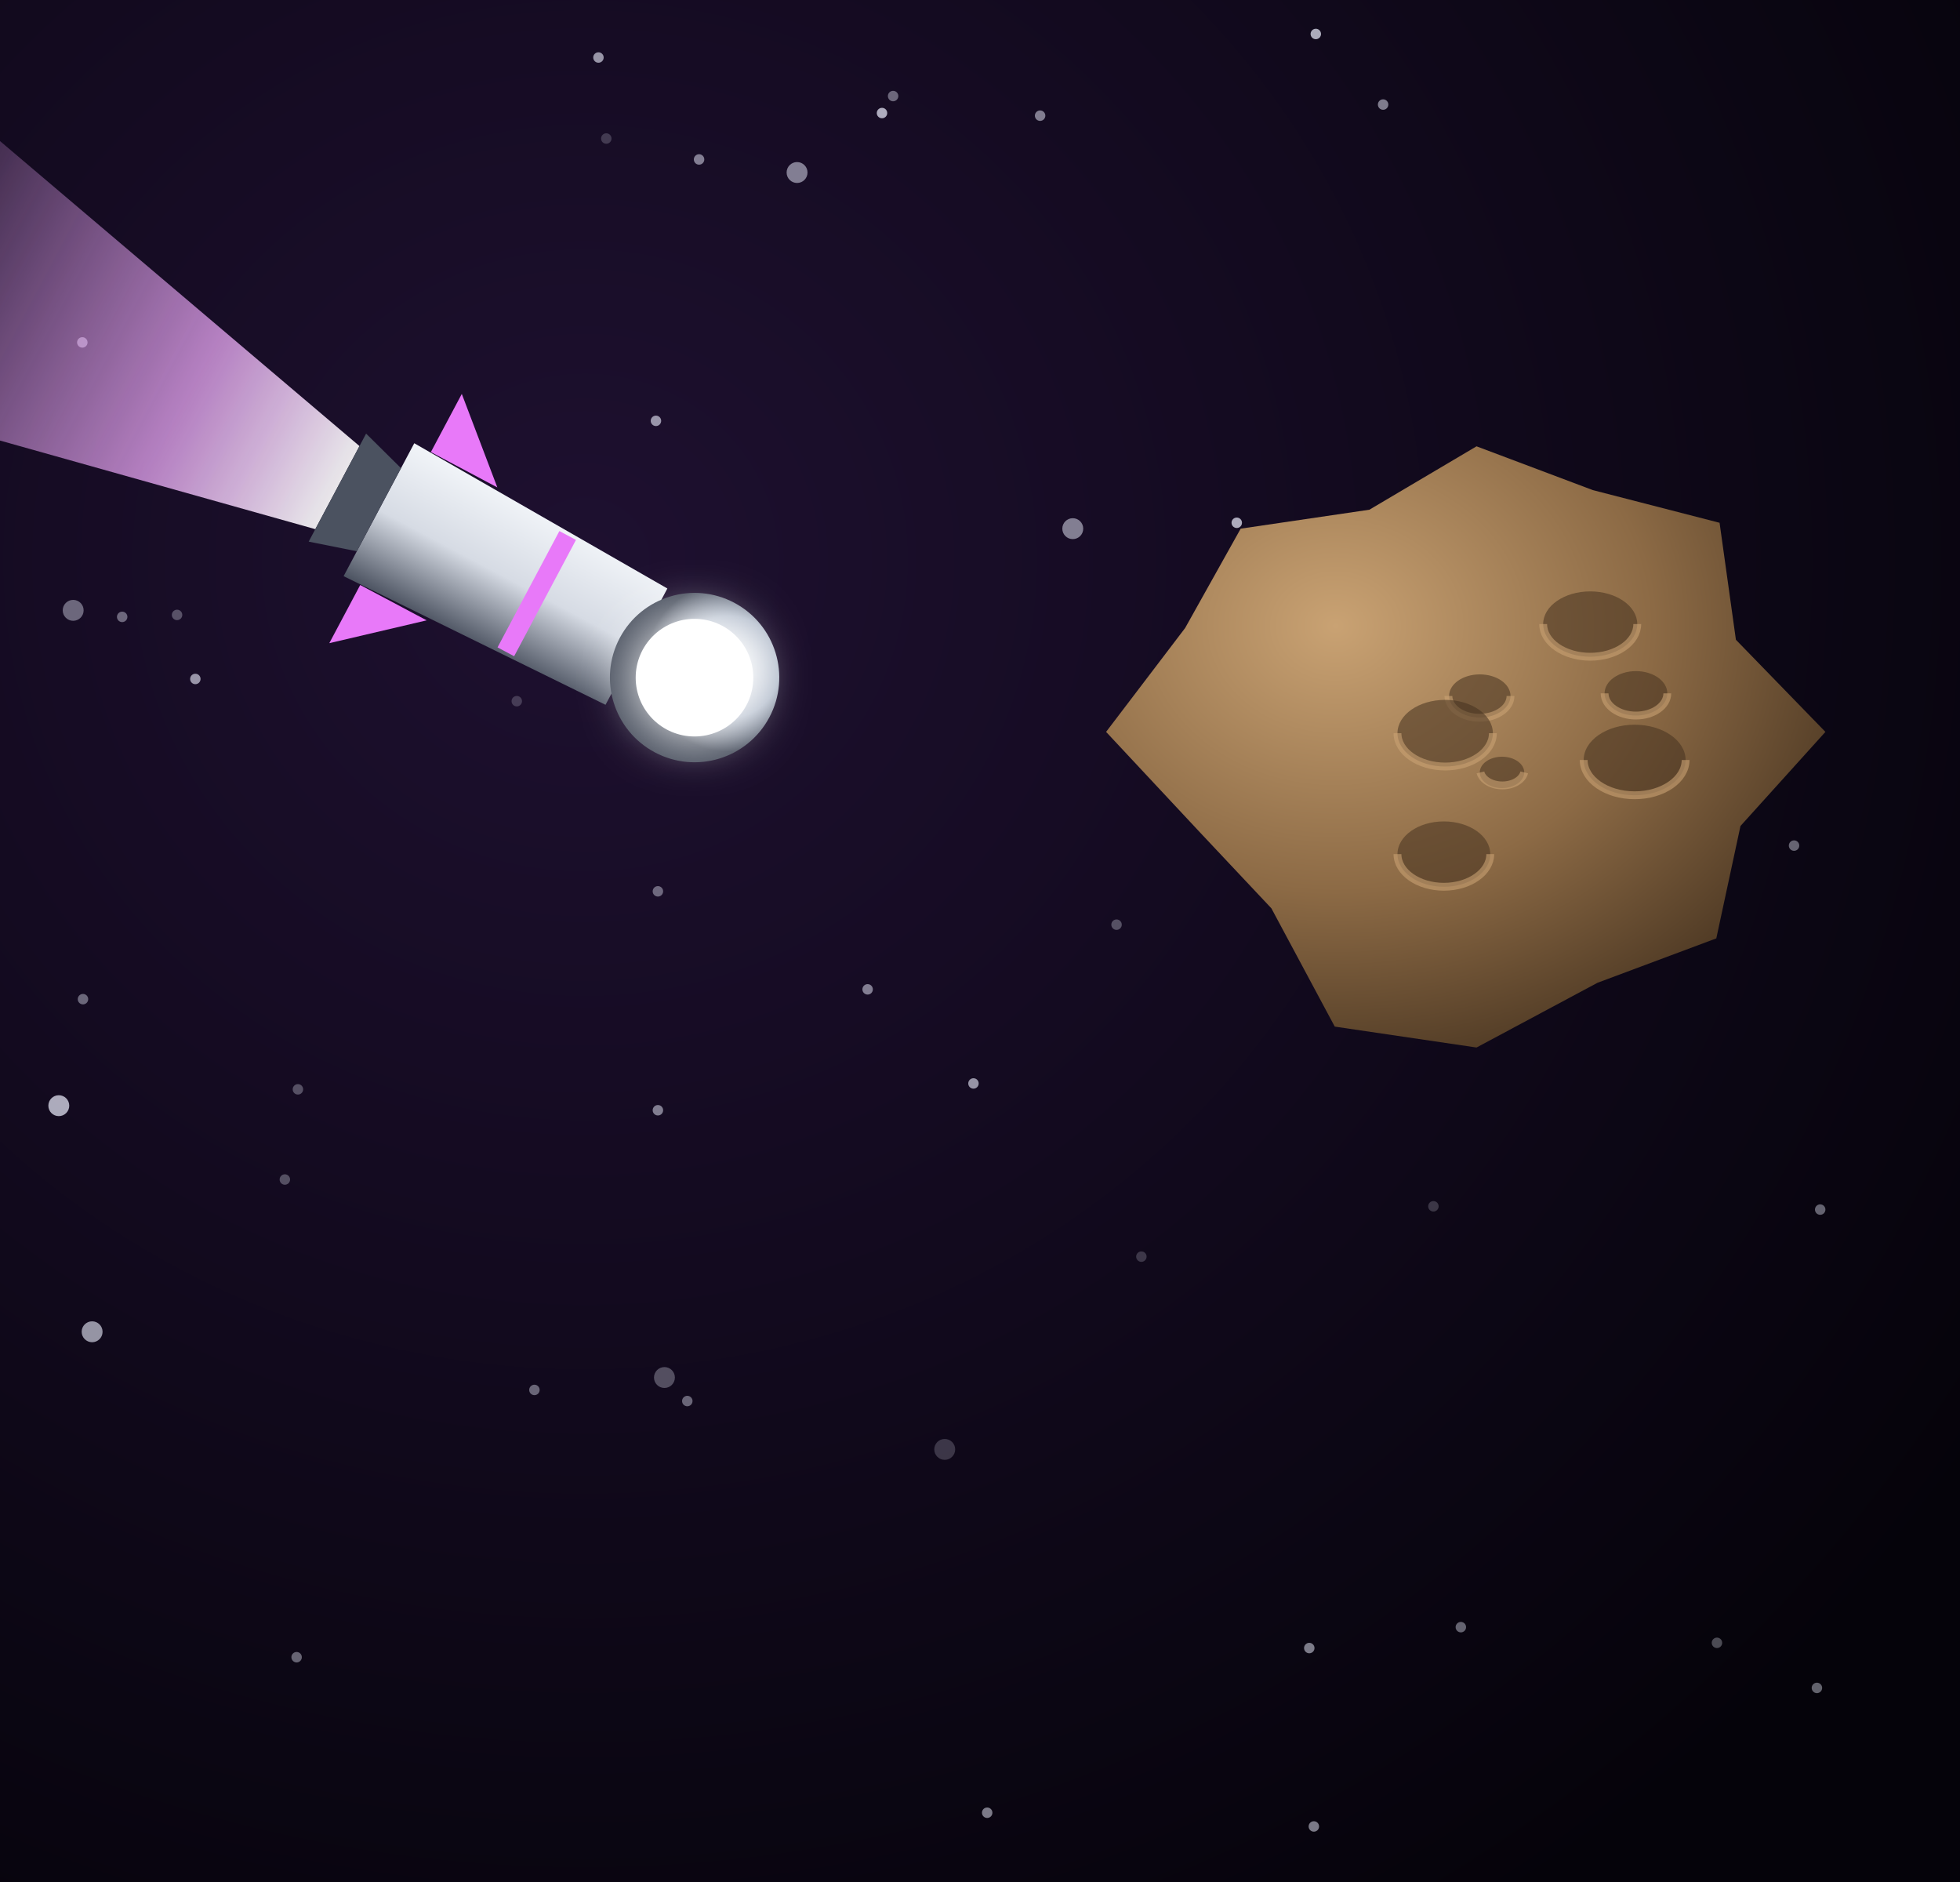
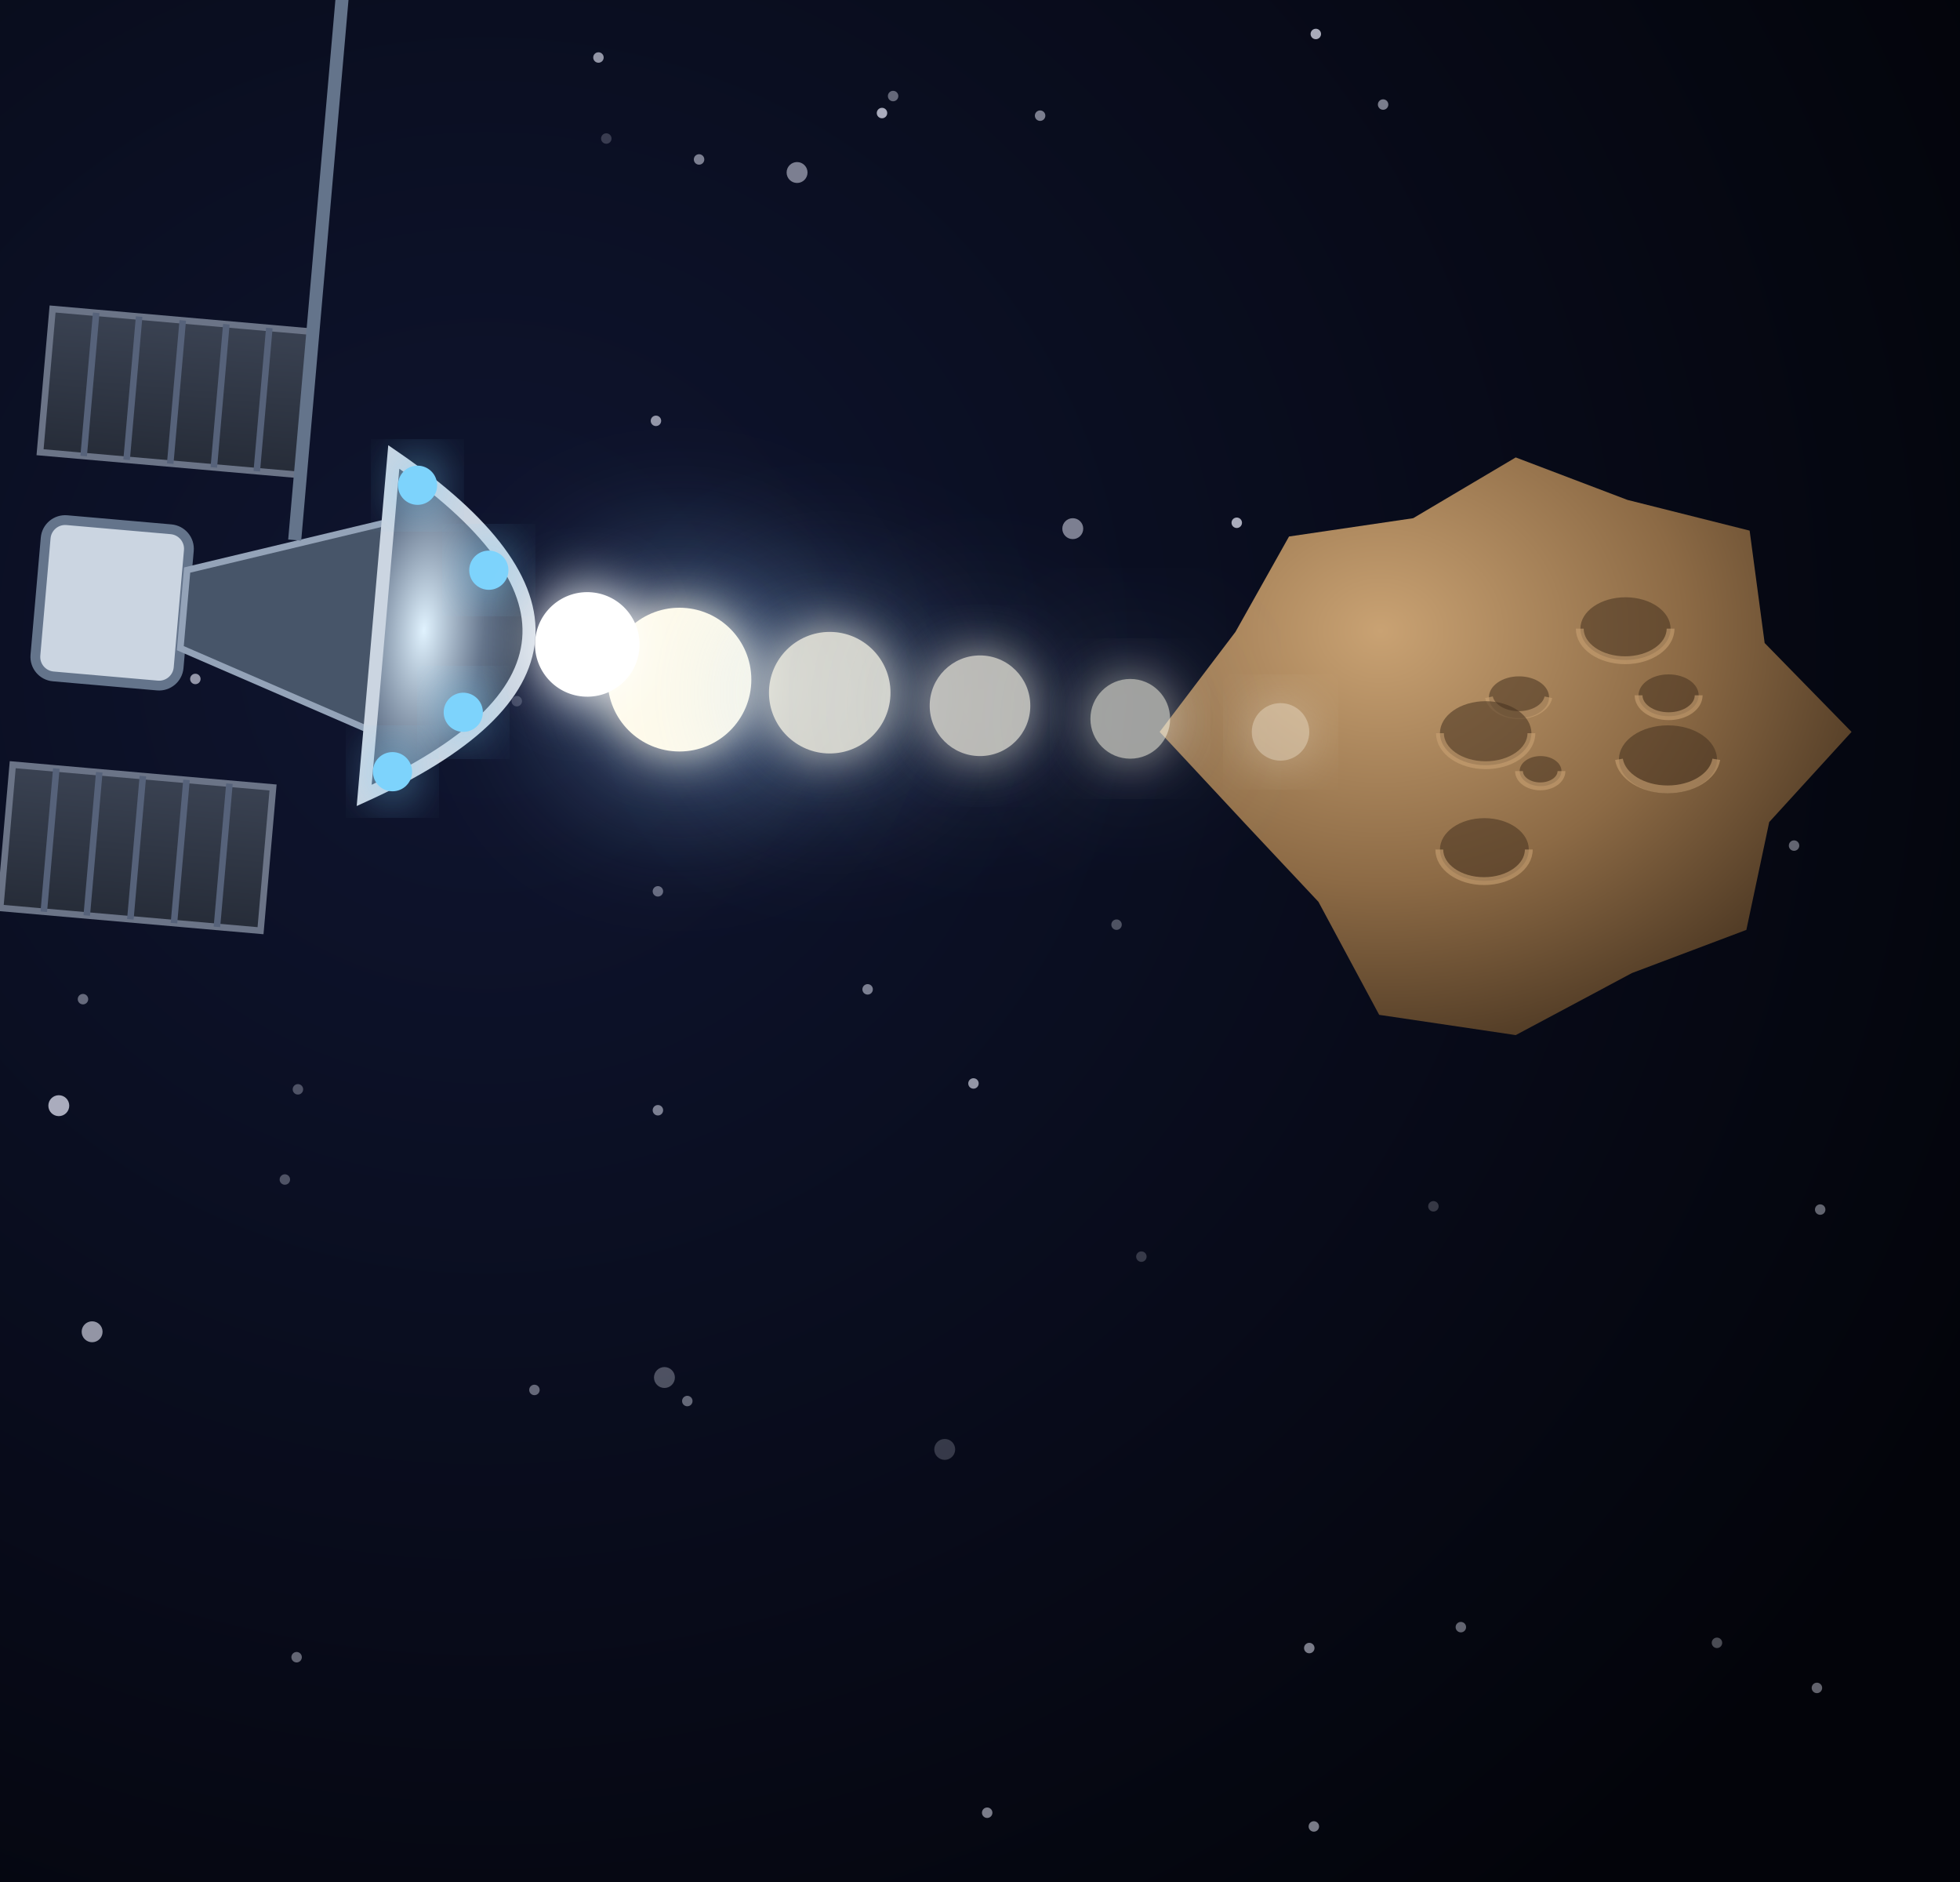
<svg xmlns="http://www.w3.org/2000/svg" viewBox="0 0 300 288" width="300" height="288">
  <defs>
    <filter id="glow" x="-50%" y="-50%" width="200%" height="200%">
      <feGaussianBlur stdDeviation="4" result="b" />
      <feMerge>
        <feMergeNode in="b" />
        <feMergeNode in="SourceGraphic" />
      </feMerge>
    </filter>
    <filter id="soft" x="-50%" y="-50%" width="200%" height="200%">
      <feGaussianBlur stdDeviation="9" />
    </filter>
-     <radialGradient id="bg" cx="30%" cy="30%" r="85%">
-       <stop offset="0%" stop-color="#1e1030" />
-       <stop offset="100%" stop-color="#05030a" />
+     <radialGradient id="bg" cx="25%" cy="35%" r="85%">
+       <stop offset="0%" stop-color="#0f1530" />
+       <stop offset="100%" stop-color="#03040a" />
    </radialGradient>
-     <linearGradient id="mplume" x1="0" y1="0" x2="0" y2="1">
-       <stop offset="0" stop-color="#ffffff" stop-opacity="1" />
-       <stop offset="0.3" stop-color="#f0abfc" stop-opacity="0.8" />
-       <stop offset="1" stop-color="#f0abfc" stop-opacity="0" />
-     </linearGradient>
+     <radialGradient id="bowl" cx="30%" cy="50%" r="80%">
+       <stop offset="0" stop-color="#e0f2fe" stop-opacity="1" />
+       <stop offset="0.5" stop-color="#64748b" stop-opacity="1" />
+       <stop offset="1" stop-color="#1e293b" stop-opacity="1" />
+     </radialGradient>
    <linearGradient id="shHull" x1="0" y1="0" x2="1" y2="0">
      <stop offset="0" stop-color="#e3e7ee" stop-opacity="1" />
      <stop offset="0.45" stop-color="#9aa3b2" stop-opacity="1" />
      <stop offset="1" stop-color="#3b424f" stop-opacity="1" />
    </linearGradient>
    <radialGradient id="shTank" cx="35%" cy="35%" r="70%">
      <stop offset="0" stop-color="#f4f6fa" stop-opacity="1" />
      <stop offset="0.55" stop-color="#a7b0be" stop-opacity="1" />
      <stop offset="1" stop-color="#4b5260" stop-opacity="1" />
    </radialGradient>
    <linearGradient id="shRad" x1="0" y1="0" x2="0" y2="1">
      <stop offset="0" stop-color="#3a4252" stop-opacity="1" />
      <stop offset="1" stop-color="#262c38" stop-opacity="1" />
    </linearGradient>
    <linearGradient id="shPv" x1="0" y1="0" x2="0" y2="1">
      <stop offset="0" stop-color="#1e3a8a" stop-opacity="1" />
      <stop offset="1" stop-color="#172554" stop-opacity="1" />
    </linearGradient>
  </defs>
  <rect width="300" height="288" fill="url(#bg)" />
  <circle cx="92.8" cy="21.2" r="0.8" fill="#eef0ff" opacity="0.2" />
  <circle cx="144.6" cy="221.8" r="1.6" fill="#eef0ff" opacity="0.2" />
  <circle cx="91.6" cy="8.8" r="0.8" fill="#eef0ff" opacity="0.6" />
  <circle cx="29.9" cy="103.9" r="0.8" fill="#eef0ff" opacity="0.6" />
  <circle cx="278.1" cy="258.3" r="0.8" fill="#eef0ff" opacity="0.4" />
  <circle cx="43.6" cy="180.5" r="0.8" fill="#eef0ff" opacity="0.3" />
  <circle cx="189.3" cy="80" r="0.8" fill="#eef0ff" opacity="0.7" />
  <circle cx="200.4" cy="252.2" r="0.8" fill="#eef0ff" opacity="0.5" />
  <circle cx="151.1" cy="277.4" r="0.8" fill="#eef0ff" opacity="0.5" />
  <circle cx="170.9" cy="141.5" r="0.8" fill="#eef0ff" opacity="0.3" />
  <circle cx="111.6" cy="107.4" r="1.6" fill="#eef0ff" opacity="0.4" />
  <circle cx="14.1" cy="203.8" r="1.6" fill="#eef0ff" opacity="0.6" />
  <circle cx="174.7" cy="192.3" r="0.8" fill="#eef0ff" opacity="0.2" />
  <circle cx="211.7" cy="16" r="0.8" fill="#eef0ff" opacity="0.5" />
  <circle cx="132.8" cy="151.4" r="0.8" fill="#eef0ff" opacity="0.5" />
  <circle cx="100.7" cy="136.4" r="0.8" fill="#eef0ff" opacity="0.4" />
  <circle cx="100.7" cy="169.9" r="0.8" fill="#eef0ff" opacity="0.5" />
  <circle cx="107" cy="24.4" r="0.8" fill="#eef0ff" opacity="0.5" />
  <circle cx="149" cy="165.8" r="0.8" fill="#eef0ff" opacity="0.6" />
  <circle cx="278.6" cy="185.1" r="0.8" fill="#eef0ff" opacity="0.4" />
  <circle cx="136.7" cy="14.7" r="0.8" fill="#eef0ff" opacity="0.4" />
  <circle cx="219.4" cy="184.6" r="0.8" fill="#eef0ff" opacity="0.2" />
  <circle cx="45.4" cy="253.6" r="0.8" fill="#eef0ff" opacity="0.4" />
  <circle cx="122" cy="26.4" r="1.6" fill="#eef0ff" opacity="0.5" />
  <circle cx="212.1" cy="96.7" r="1.6" fill="#eef0ff" opacity="0.5" />
  <circle cx="201.1" cy="279.5" r="0.8" fill="#eef0ff" opacity="0.5" />
  <circle cx="262.8" cy="251.4" r="0.8" fill="#eef0ff" opacity="0.3" />
  <circle cx="27.1" cy="94.1" r="0.8" fill="#eef0ff" opacity="0.3" />
  <circle cx="45.6" cy="166.7" r="0.8" fill="#eef0ff" opacity="0.3" />
  <circle cx="159.2" cy="17.7" r="0.8" fill="#eef0ff" opacity="0.5" />
  <circle cx="164.2" cy="80.9" r="1.6" fill="#eef0ff" opacity="0.5" />
  <circle cx="79.1" cy="107.3" r="0.8" fill="#eef0ff" opacity="0.2" />
  <circle cx="11.2" cy="93.4" r="1.6" fill="#eef0ff" opacity="0.4" />
  <circle cx="223.6" cy="249" r="0.8" fill="#eef0ff" opacity="0.4" />
  <circle cx="201.4" cy="5.2" r="0.8" fill="#eef0ff" opacity="0.7" />
  <circle cx="18.7" cy="94.4" r="0.8" fill="#eef0ff" opacity="0.4" />
  <circle cx="105.2" cy="214.4" r="0.8" fill="#eef0ff" opacity="0.4" />
  <circle cx="12.6" cy="52.4" r="0.8" fill="#eef0ff" opacity="0.5" />
  <circle cx="81.8" cy="212.7" r="0.8" fill="#eef0ff" opacity="0.4" />
  <circle cx="9" cy="169.2" r="1.6" fill="#eef0ff" opacity="0.7" />
  <circle cx="12.7" cy="152.9" r="0.8" fill="#eef0ff" opacity="0.4" />
  <circle cx="100.4" cy="64.4" r="0.8" fill="#eef0ff" opacity="0.6" />
  <circle cx="135" cy="17.3" r="0.8" fill="#eef0ff" opacity="0.7" />
  <circle cx="101.7" cy="210.8" r="1.6" fill="#eef0ff" opacity="0.3" />
  <circle cx="274.6" cy="129.4" r="0.8" fill="#eef0ff" opacity="0.4" />
  <defs>
    <radialGradient id="rk" cx="32%" cy="30%" r="80%">
      <stop offset="0" stop-color="#c9a273" stop-opacity="1" />
      <stop offset="0.55" stop-color="#8c6a45" stop-opacity="1" />
      <stop offset="1" stop-color="#45321f" stop-opacity="1" />
    </radialGradient>
  </defs>
-   <polygon points="279.4,112 266.4,126.4 262.7,143.6 244.5,150.4 226,160.3 204.3,157.1 194.6,139 183.5,127.2 169.3,112 181.4,96.1 189.9,80.9 209.6,78 226,68.3 243.8,75 263.2,80 265.7,97.9" fill="url(#rk)" />
-   <ellipse cx="226.5" cy="106.5" rx="4.7" ry="3.3" fill="#45321f" opacity="0.55" />
-   <path d="M221.7,106.5 A4.7,3.3 0 0 0 231.2,106.5" stroke="#c9a273" stroke-width="1.2" fill="none" opacity="0.6" />
-   <ellipse cx="221.2" cy="112.2" rx="7.3" ry="5.1" fill="#45321f" opacity="0.55" />
-   <path d="M213.9,112.2 A7.3,5.1 0 0 0 228.5,112.2" stroke="#c9a273" stroke-width="1.2" fill="none" opacity="0.6" />
-   <ellipse cx="243.4" cy="95.5" rx="7.2" ry="5" fill="#45321f" opacity="0.55" />
-   <path d="M236.2,95.5 A7.2,5 0 0 0 250.6,95.5" stroke="#c9a273" stroke-width="1.2" fill="none" opacity="0.6" />
-   <ellipse cx="221" cy="130.7" rx="7.1" ry="5" fill="#45321f" opacity="0.55" />
-   <path d="M213.9,130.7 A7.1,5 0 0 0 228.1,130.7" stroke="#c9a273" stroke-width="1.2" fill="none" opacity="0.6" />
-   <ellipse cx="229.9" cy="118.2" rx="3.4" ry="2.4" fill="#45321f" opacity="0.55" />
-   <path d="M226.6,118.2 A3.4,2.4 0 0 0 233.3,118.2" stroke="#c9a273" stroke-width="1.2" fill="none" opacity="0.6" />
-   <ellipse cx="250.4" cy="106.1" rx="4.8" ry="3.4" fill="#45321f" opacity="0.55" />
-   <path d="M245.6,106.1 A4.8,3.4 0 0 0 255.2,106.1" stroke="#c9a273" stroke-width="1.2" fill="none" opacity="0.6" />
-   <ellipse cx="250.2" cy="116.3" rx="7.8" ry="5.4" fill="#45321f" opacity="0.55" />
-   <path d="M242.4,116.3 A7.8,5.4 0 0 0 258,116.3" stroke="#c9a273" stroke-width="1.2" fill="none" opacity="0.6" />
-   <g transform="translate(58 78) rotate(118) scale(0.72)">
-     <path d="M-10,10 L-34,120     Q0,150 34,120 L10,10 Z" fill="url(#mplume)" opacity="0.9" />
-     <defs>
-       <linearGradient id="crBody" x1="0" y1="0" x2="1" y2="0">
-         <stop offset="0" stop-color="#f1f4f8" stop-opacity="1" />
-         <stop offset="0.5" stop-color="#d6dbe4" stop-opacity="1" />
-         <stop offset="1" stop-color="#4b5260" stop-opacity="1" />
-       </linearGradient>
-       <radialGradient id="crSphere" cx="35%" cy="35%" r="50%">
-         <stop offset="0" stop-color="#ffffff" stop-opacity="1" />
-         <stop offset="0.6" stop-color="#b9c2d0" stop-opacity="1" />
-         <stop offset="1" stop-color="#4b5260" stop-opacity="1" />
-       </radialGradient>
-     </defs>
-     <path d="M-16,0 L16,0 L14,-62 L-14,-62 Z" fill="url(#crBody)" />
-     <path d="M-16,-20 L-30,-4 L-16,-4 Z M16,-20 L30,-4 L16,-4 Z" fill="#e879f9" />
-     <rect x="-14" y="-40" width="28" height="4" fill="#e879f9" />
-     <path d="M-10,0 L10,0 L13,10 L-13,10 Z" fill="#4b5260" />
-     <circle cx="0" cy="-76" r="18" fill="url(#crSphere)" />
+   <polygon points="283.4,112 270.8,125.8 267.3,142.3 249.8,148.9 232,158.4 211.1,155.3 201.8,138 191.1,126.6 177.5,112 189.1,96.7 197.3,82.1 216.3,79.3 232,70 249.1,76.5 267.8,81.2 270.1,98.4" fill="url(#rk)" />
+   <ellipse cx="232.5" cy="106.7" rx="4.6" ry="3.2" fill="#45321f" opacity="0.55" />
+   <path d="M227.9,106.7 A4.6,3.2 0 0 0 237,106.7" stroke="#c9a273" stroke-width="1.2" fill="none" opacity="0.6" />
+   <ellipse cx="227.4" cy="112.2" rx="7" ry="4.9" fill="#45321f" opacity="0.55" />
+   <path d="M220.4,112.2 A7,4.9 0 0 0 234.4,112.2" stroke="#c9a273" stroke-width="1.2" fill="none" opacity="0.6" />
+   <ellipse cx="248.8" cy="96.2" rx="6.9" ry="4.8" fill="#45321f" opacity="0.55" />
+   <path d="M241.8,96.2 A6.9,4.8 0 0 0 255.7,96.2" stroke="#c9a273" stroke-width="1.2" fill="none" opacity="0.6" />
+   <ellipse cx="227.2" cy="130" rx="6.8" ry="4.8" fill="#45321f" opacity="0.55" />
+   <path d="M220.3,130 A6.8,4.8 0 0 0 234,130" stroke="#c9a273" stroke-width="1.2" fill="none" opacity="0.6" />
+   <ellipse cx="235.8" cy="118" rx="3.2" ry="2.3" fill="#45321f" opacity="0.55" />
+   <path d="M232.5,118 A3.2,2.3 0 0 0 239,118" stroke="#c9a273" stroke-width="1.2" fill="none" opacity="0.6" />
+   <ellipse cx="255.4" cy="106.4" rx="4.6" ry="3.2" fill="#45321f" opacity="0.55" />
+   <path d="M250.8,106.4 A4.6,3.2 0 0 0 260,106.4" stroke="#c9a273" stroke-width="1.2" fill="none" opacity="0.6" />
+   <ellipse cx="255.3" cy="116.2" rx="7.5" ry="5.2" fill="#45321f" opacity="0.55" />
+   <path d="M247.8,116.2 A7.5,5.2 0 0 0 262.7,116.2" stroke="#c9a273" stroke-width="1.2" fill="none" opacity="0.6" />
+   <circle cx="104" cy="104" r="20.9" fill="#93c5fd" opacity="0.3" filter="url(#soft)" />
+   <circle cx="104" cy="104" r="11" fill="#fffbeb" opacity="1" filter="url(#glow)" />
+   <circle cx="127" cy="106" r="17.8" fill="#93c5fd" opacity="0.2" filter="url(#soft)" />
+   <circle cx="127" cy="106" r="9.3" fill="#fffbeb" opacity="0.8" filter="url(#glow)" />
+   <circle cx="150" cy="108" r="14.6" fill="#93c5fd" opacity="0.1" filter="url(#soft)" />
+   <circle cx="150" cy="108" r="7.7" fill="#fffbeb" opacity="0.7" filter="url(#glow)" />
+   <circle cx="173" cy="110" r="11.5" fill="#93c5fd" opacity="0.1" filter="url(#soft)" />
+   <circle cx="173" cy="110" r="6.1" fill="#fffbeb" opacity="0.6" filter="url(#glow)" />
+   <circle cx="196" cy="112" r="8.4" fill="#93c5fd" opacity="0" filter="url(#soft)" />
+   <circle cx="196" cy="112" r="4.4" fill="#fffbeb" opacity="0.4" filter="url(#glow)" />
+   <g transform="rotate(5 60 96)">
+     <rect x="4" y="52" width="40" height="22" fill="url(#shRad)" stroke="#6b7487" stroke-width="1" />
+     <line x1="10.7" y1="52" x2="10.7" y2="74" stroke="#56627a" stroke-width="1" />
+     <line x1="17.3" y1="52" x2="17.3" y2="74" stroke="#56627a" stroke-width="1" />
+     <line x1="24" y1="52" x2="24" y2="74" stroke="#56627a" stroke-width="1" />
+     <line x1="30.7" y1="52" x2="30.7" y2="74" stroke="#56627a" stroke-width="1" />
+     <line x1="37.3" y1="52" x2="37.3" y2="74" stroke="#56627a" stroke-width="1" />
+     <rect x="4" y="122" width="40" height="22" fill="url(#shRad)" stroke="#6b7487" stroke-width="1" />
+     <line x1="10.7" y1="122" x2="10.7" y2="144" stroke="#56627a" stroke-width="1" />
+     <line x1="17.3" y1="122" x2="17.3" y2="144" stroke="#56627a" stroke-width="1" />
+     <line x1="24" y1="122" x2="24" y2="144" stroke="#56627a" stroke-width="1" />
+     <line x1="30.7" y1="122" x2="30.7" y2="144" stroke="#56627a" stroke-width="1" />
+     <line x1="37.3" y1="122" x2="37.3" y2="144" stroke="#56627a" stroke-width="1" />
+     <rect x="6" y="84" width="22" height="24" rx="3" fill="#cbd5e1" stroke="#64748b" stroke-width="1.5" />
+     <path d="M28,90 L58,80 L58,112 L28,102 Z" fill="#475569" stroke="#94a3b8" stroke-width="1" />
+     <line x1="44" y1="84" x2="44" y2="72 M44,108 L44,120" stroke="#64748b" stroke-width="2" />
+     <path d="M58,70 Q104,96 58,122 Z" fill="url(#bowl)" stroke="#cbd5e1" stroke-width="2" />
+     <circle cx="62" cy="74" r="3" fill="#7dd3fc" filter="url(#glow)" />
+     <circle cx="74" cy="86" r="3" fill="#7dd3fc" filter="url(#glow)" />
+     <circle cx="72" cy="108" r="3" fill="#7dd3fc" filter="url(#glow)" />
+     <circle cx="62" cy="118" r="3" fill="#7dd3fc" filter="url(#glow)" />
+     <circle cx="90" cy="96" r="8" fill="#ffffff" filter="url(#glow)" />
  </g>
-   <circle cx="106.3" cy="103.7" r="9" fill="#fff" filter="url(#glow)" />
</svg>
